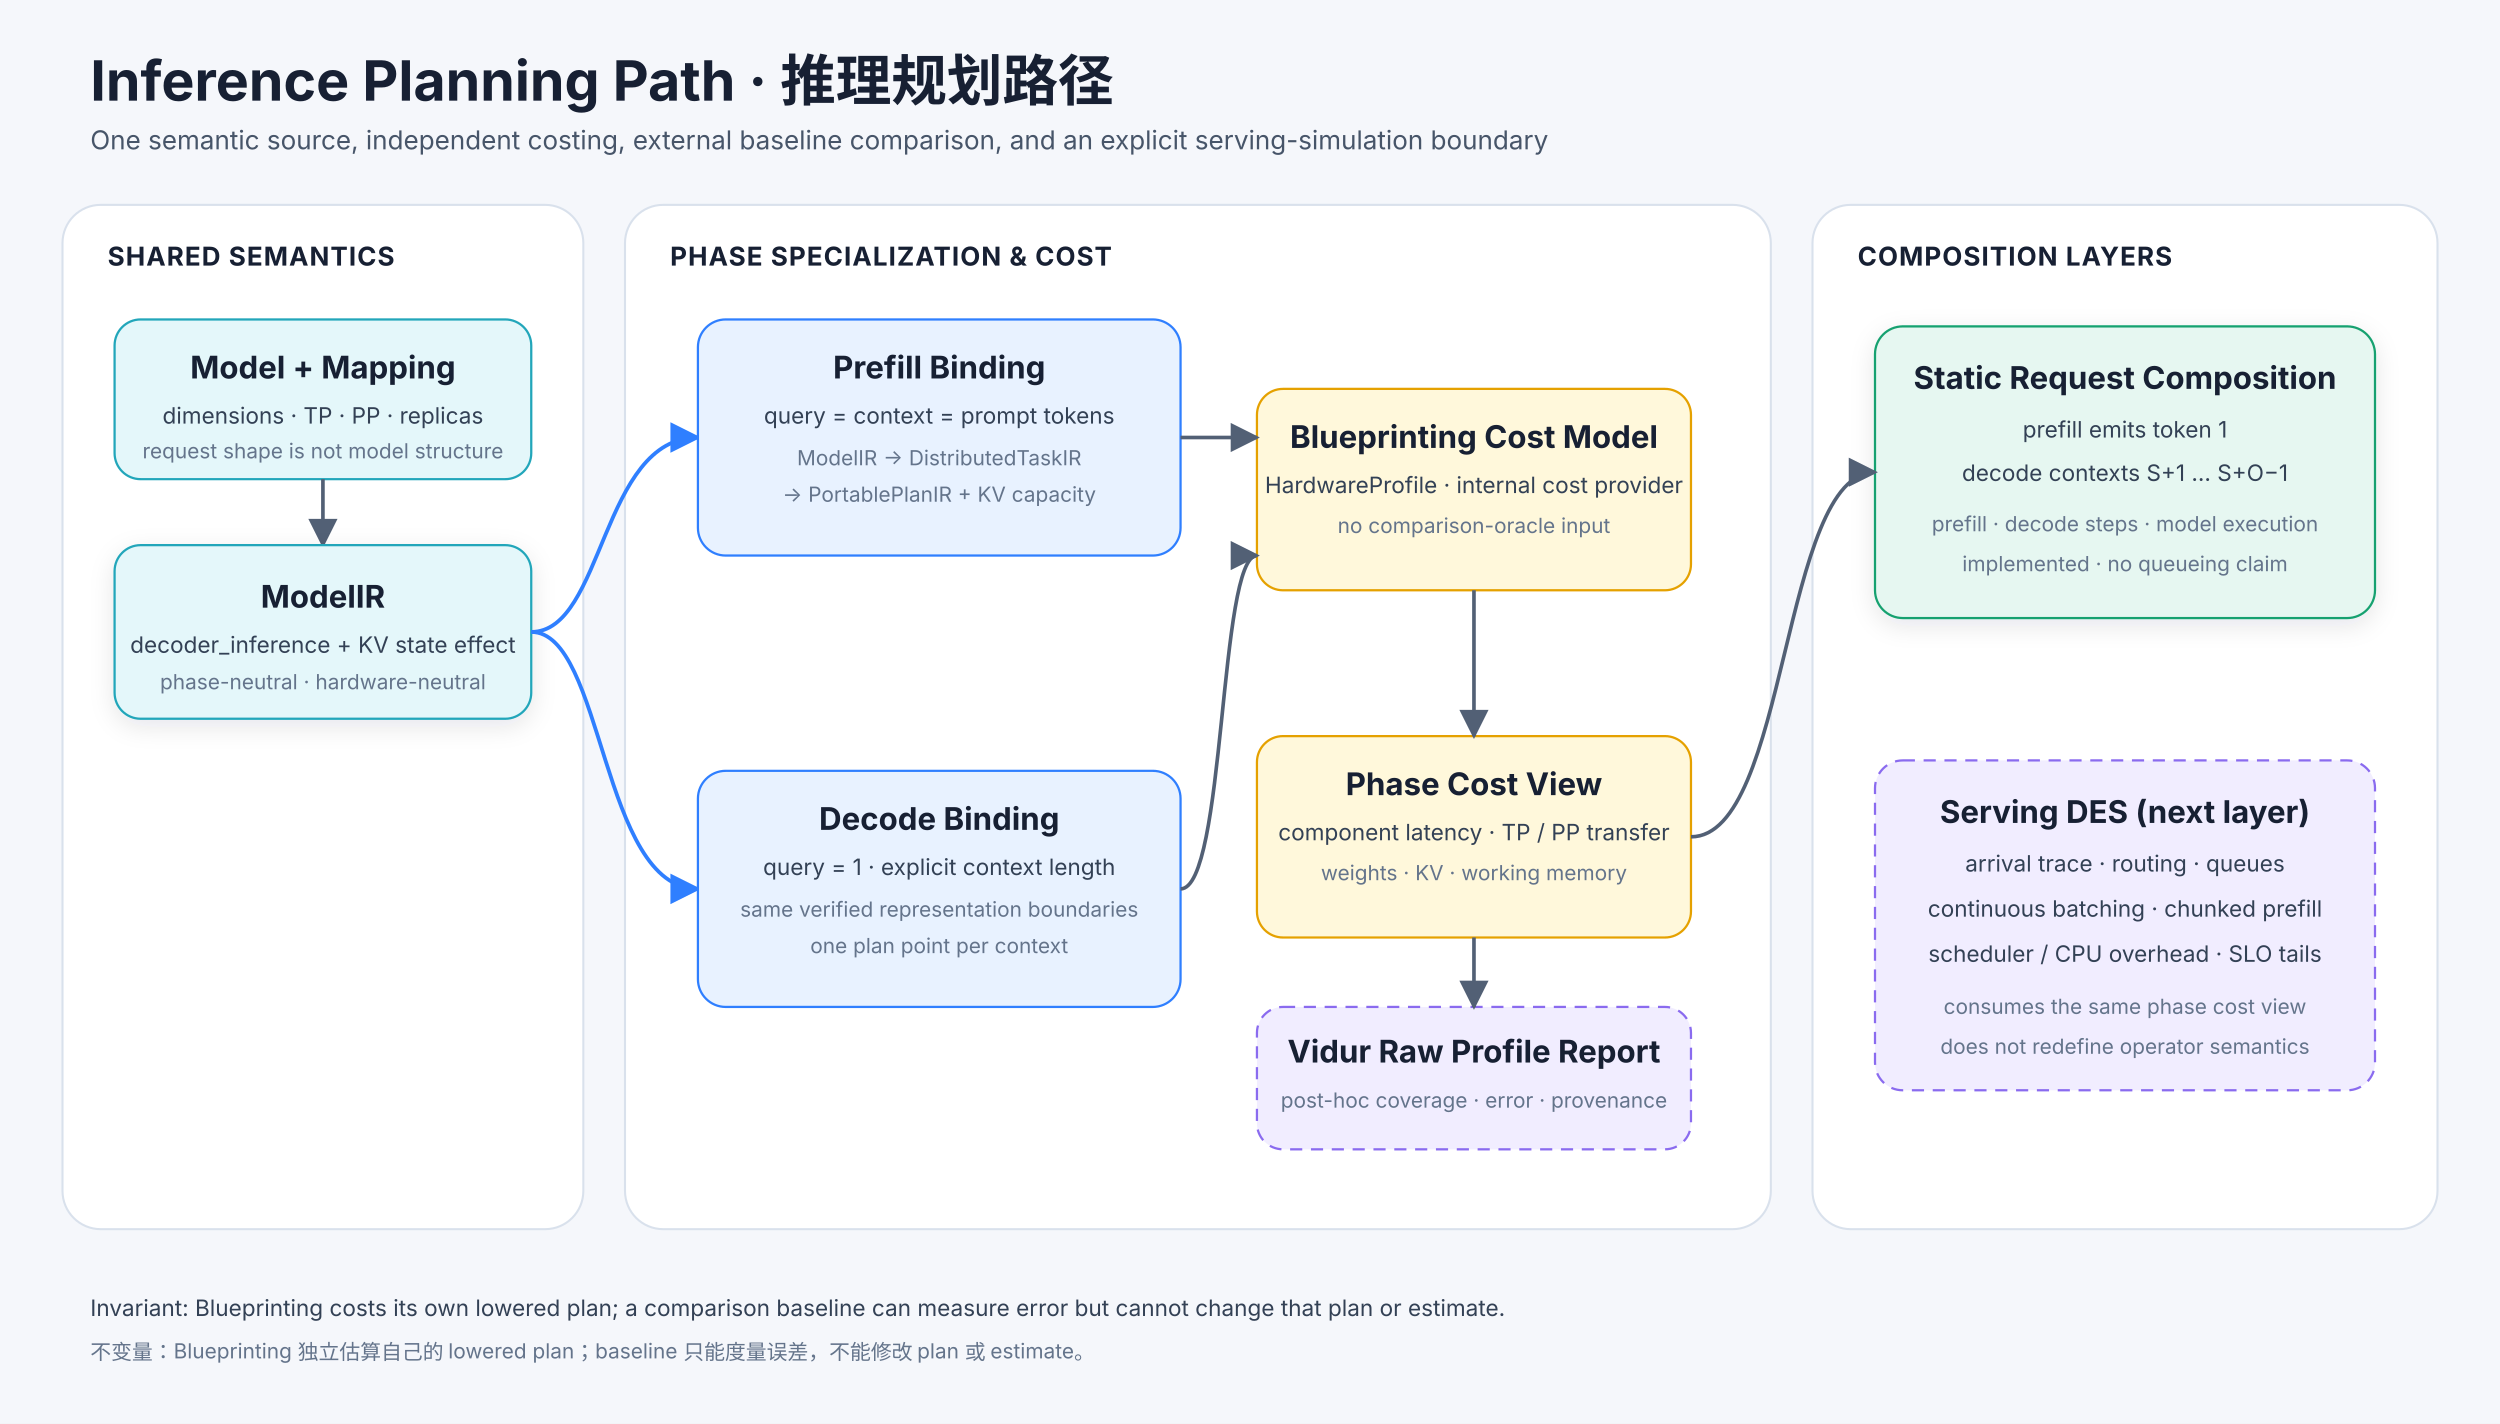
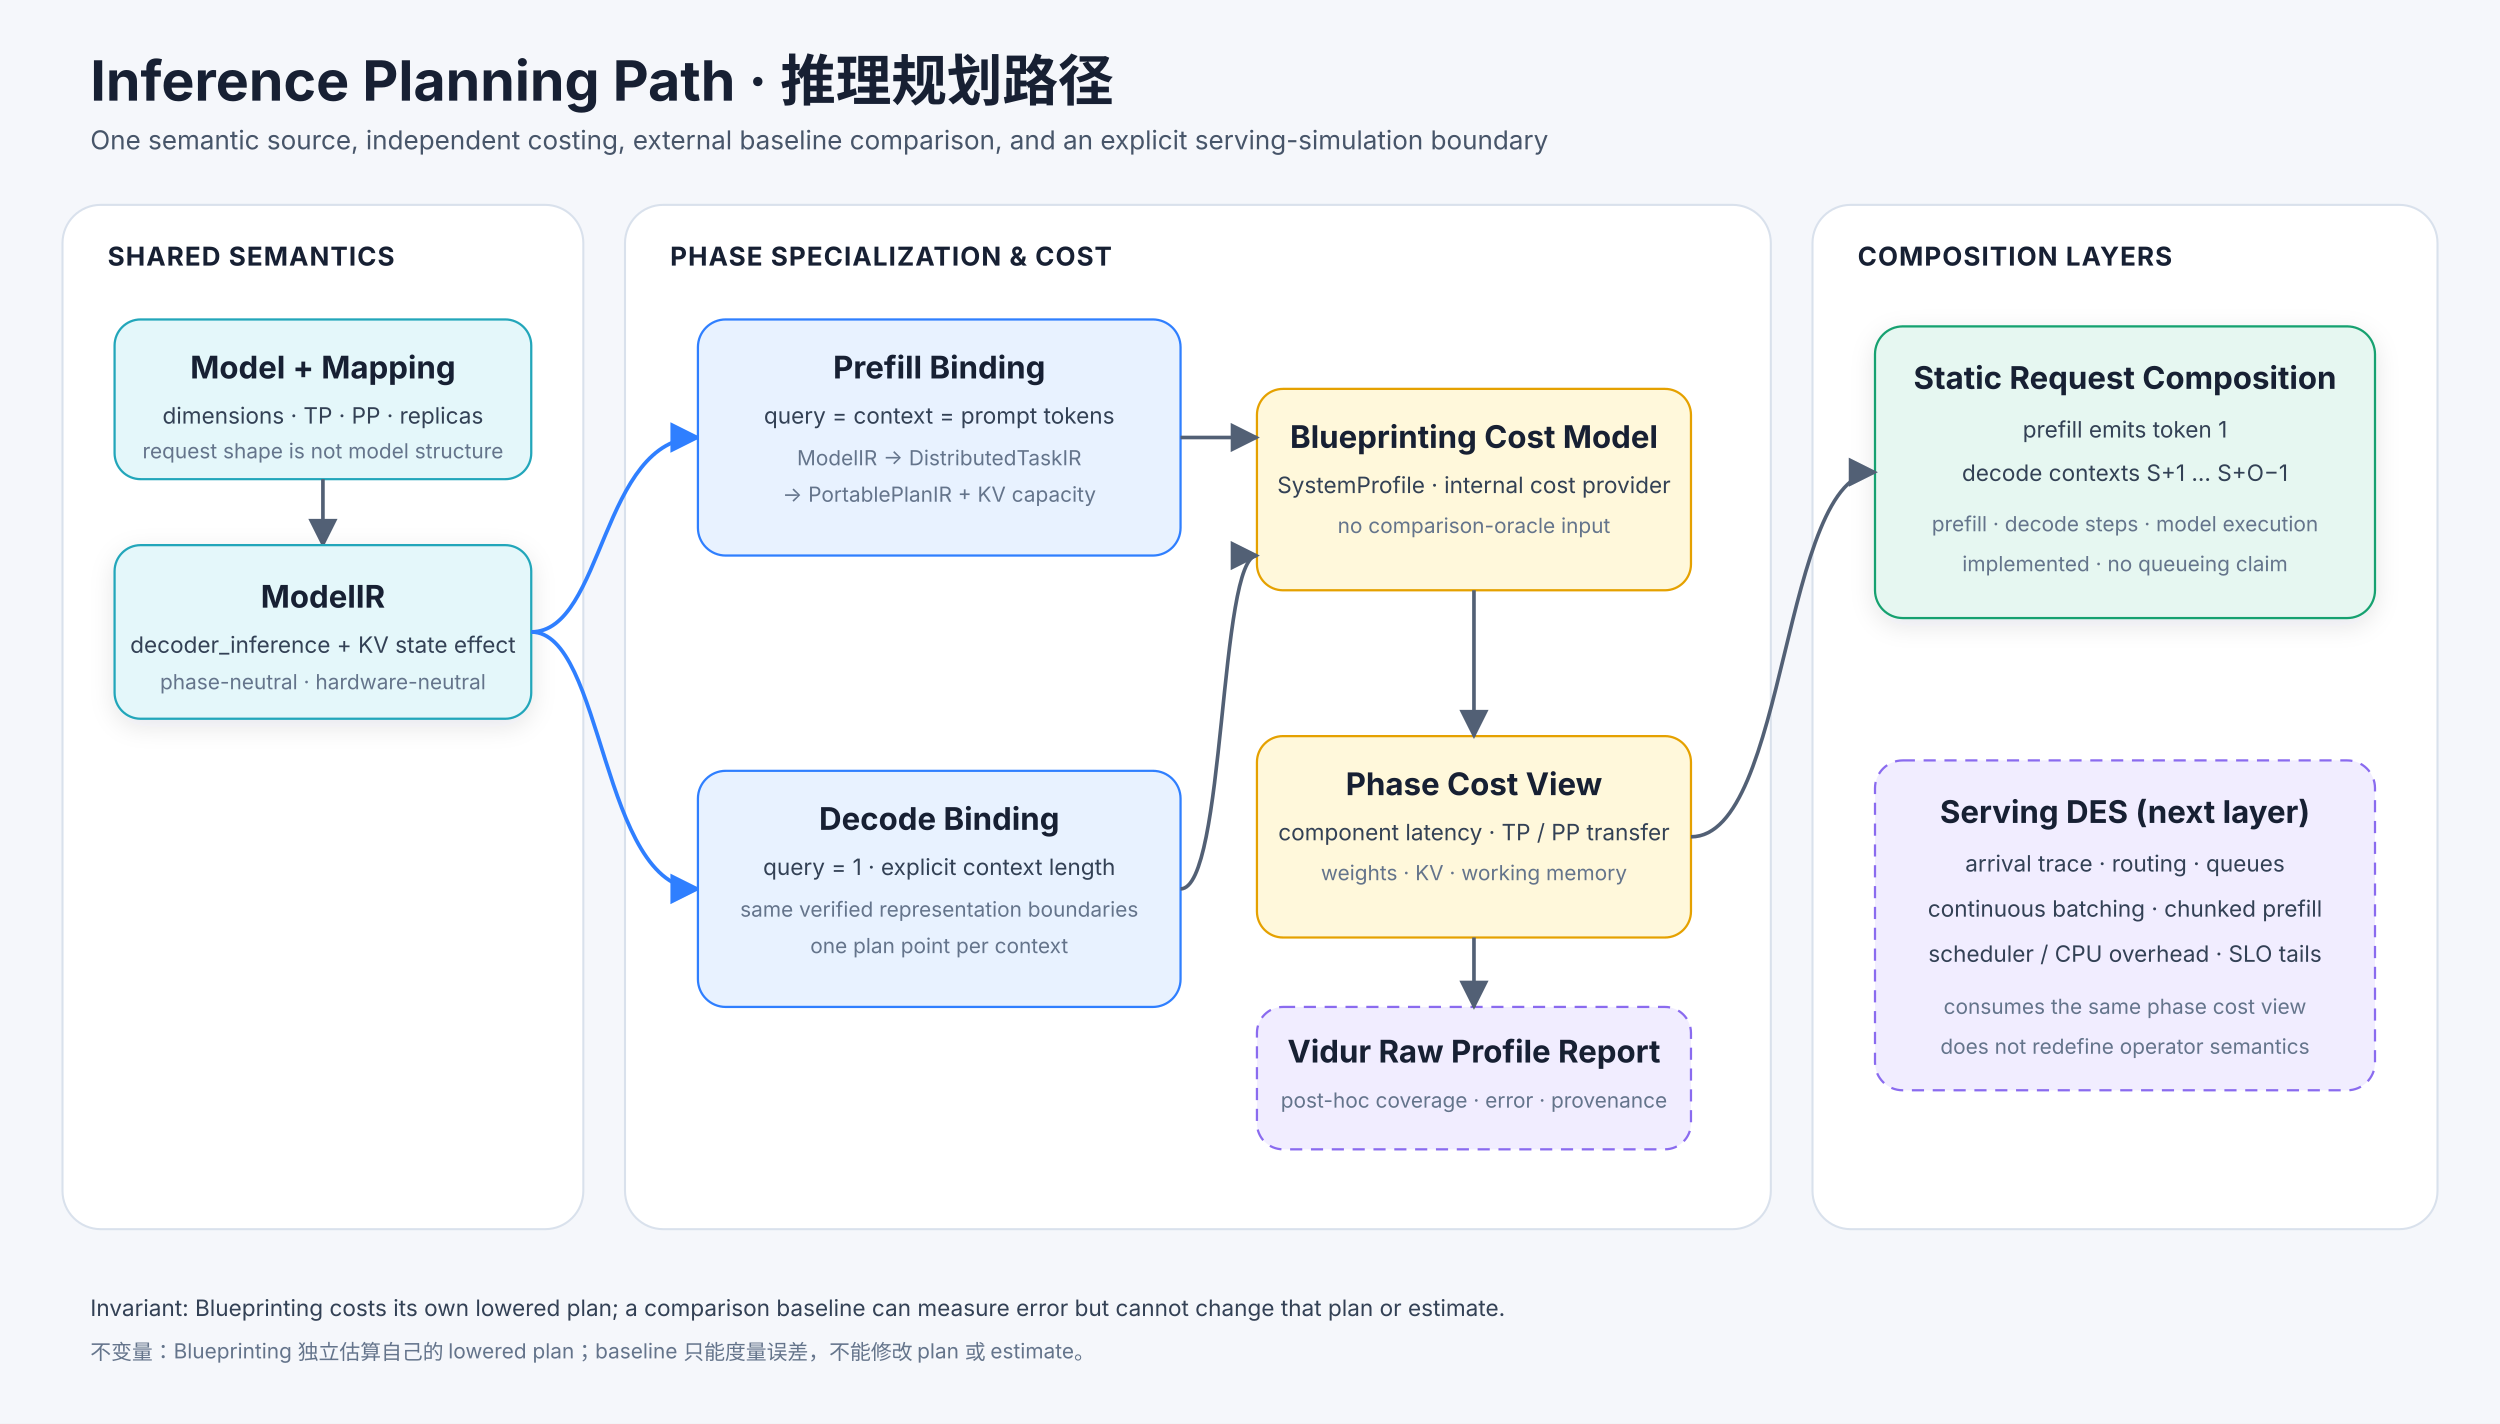
<svg xmlns="http://www.w3.org/2000/svg" width="1440" height="820" viewBox="0 0 1440 820" role="img" aria-labelledby="title desc">
  <defs>
    <filter id="shadow" x="-20%" y="-20%" width="140%" height="150%">
      <feDropShadow dx="0" dy="4" stdDeviation="7" flood-color="#172033" flood-opacity="0.10" />
    </filter>
    <marker id="arrow" viewBox="0 0 10 10" refX="9" refY="5" markerWidth="8" markerHeight="8" orient="auto">
      <path d="M0 0L10 5L0 10z" fill="#526075" />
    </marker>
    <marker id="blue" viewBox="0 0 10 10" refX="9" refY="5" markerWidth="8" markerHeight="8" orient="auto">
      <path d="M0 0L10 5L0 10z" fill="#2F7FFF" />
    </marker>
    <style>
      text{font-family:Inter,-apple-system,BlinkMacSystemFont,"Segoe UI","PingFang SC","Microsoft YaHei",sans-serif;fill:#172033}.title{font-size:32px;font-weight:700}.subtitle{font-size:15px;fill:#475569}.section{font-size:15px;font-weight:700;letter-spacing:.6px}.box-title{font-size:18px;font-weight:650}.body{font-size:13px;fill:#334155}.micro{font-size:12px;fill:#64748B}.panel{fill:#FFF;stroke:#D9E1EC;stroke-width:1.2}.semantic{fill:#E4F7FA;stroke:#22A6BA;stroke-width:1.3}.phase{fill:#E8F2FF;stroke:#2F7FFF;stroke-width:1.3}.evidence{fill:#FFF8DB;stroke:#E5A100;stroke-width:1.3}.product{fill:#E6F7F1;stroke:#18A16F;stroke-width:1.3}.future{fill:#F1EDFF;stroke:#8A6BEF;stroke-width:1.3;stroke-dasharray:7 5}.flow{fill:none;stroke:#526075;stroke-width:2.1;marker-end:url(#arrow)}.blueflow{fill:none;stroke:#2F7FFF;stroke-width:2.2;marker-end:url(#blue)}
    </style>
  </defs>
  <rect width="1440" height="820" fill="#F5F7FB" />
  <text x="52" y="58" class="title">Inference Planning Path · 推理规划路径</text>
  <text x="52" y="86" class="subtitle">One semantic source, independent costing, external baseline comparison, and an explicit serving-simulation boundary</text>
  <rect x="36" y="118" width="300" height="590" rx="22" class="panel" />
  <rect x="360" y="118" width="660" height="590" rx="22" class="panel" />
  <rect x="1044" y="118" width="360" height="590" rx="22" class="panel" />
  <text x="62" y="153" class="section" fill="#168A61">SHARED SEMANTICS</text>
  <text x="386" y="153" class="section" fill="#2F7FFF">PHASE SPECIALIZATION &amp; COST</text>
  <text x="1070" y="153" class="section" fill="#7657E8">COMPOSITION LAYERS</text>
  <rect x="66" y="184" width="240" height="92" rx="15" class="semantic" />
  <text x="186" y="218" text-anchor="middle" class="box-title">Model + Mapping</text>
  <text x="186" y="244" text-anchor="middle" class="body">dimensions · TP · PP · replicas</text>
  <text x="186" y="264" text-anchor="middle" class="micro">request shape is not model structure</text>
  <path d="M186 276V314" class="flow" />
  <rect x="66" y="314" width="240" height="100" rx="15" class="semantic" filter="url(#shadow)" />
  <text x="186" y="350" text-anchor="middle" class="box-title">ModelIR</text>
  <text x="186" y="376" text-anchor="middle" class="body">decoder_inference + KV state effect</text>
  <text x="186" y="397" text-anchor="middle" class="micro">phase-neutral · hardware-neutral</text>
  <path d="M306 364C348 364 346 252 402 252" class="blueflow" />
  <path d="M306 364C348 364 346 512 402 512" class="blueflow" />
  <rect x="402" y="184" width="278" height="136" rx="16" class="phase" />
  <text x="541" y="218" text-anchor="middle" class="box-title">Prefill Binding</text>
  <text x="541" y="244" text-anchor="middle" class="body">query = context = prompt tokens</text>
  <text x="541" y="268" text-anchor="middle" class="micro">ModelIR → DistributedTaskIR</text>
  <text x="541" y="289" text-anchor="middle" class="micro">→ PortablePlanIR + KV capacity</text>
  <rect x="402" y="444" width="278" height="136" rx="16" class="phase" />
  <text x="541" y="478" text-anchor="middle" class="box-title">Decode Binding</text>
  <text x="541" y="504" text-anchor="middle" class="body">query = 1 · explicit context length</text>
  <text x="541" y="528" text-anchor="middle" class="micro">same verified representation boundaries</text>
  <text x="541" y="549" text-anchor="middle" class="micro">one plan point per context</text>
  <rect x="724" y="224" width="250" height="116" rx="15" class="evidence" />
  <text x="849" y="258" text-anchor="middle" class="box-title">Blueprinting Cost Model</text>
-   <text x="849" y="284" text-anchor="middle" class="body">HardwareProfile · internal cost provider</text>
+   <text x="849" y="284" text-anchor="middle" class="body">SystemProfile · internal cost provider</text>
  <text x="849" y="307" text-anchor="middle" class="micro">no comparison-oracle input</text>
  <rect x="724" y="424" width="250" height="116" rx="15" class="evidence" />
  <text x="849" y="458" text-anchor="middle" class="box-title">Phase Cost View</text>
  <text x="849" y="484" text-anchor="middle" class="body">component latency · TP / PP transfer</text>
  <text x="849" y="507" text-anchor="middle" class="micro">weights · KV · working memory</text>
  <path d="M680 252H724" class="flow" />
  <path d="M680 512C706 512 702 320 724 320" class="flow" />
  <path d="M849 340V424" class="flow" />
  <rect x="724" y="580" width="250" height="82" rx="15" class="future" />
  <text x="849" y="612" text-anchor="middle" class="box-title">Vidur Raw Profile Report</text>
  <text x="849" y="638" text-anchor="middle" class="micro">post-hoc coverage · error · provenance</text>
  <path d="M849 540V580" class="flow" />
  <rect x="1080" y="188" width="288" height="168" rx="16" class="product" filter="url(#shadow)" />
  <text x="1224" y="224" text-anchor="middle" class="box-title">Static Request Composition</text>
  <text x="1224" y="252" text-anchor="middle" class="body">prefill emits token 1</text>
  <text x="1224" y="277" text-anchor="middle" class="body">decode contexts S+1 … S+O−1</text>
  <text x="1224" y="306" text-anchor="middle" class="micro">prefill · decode steps · model execution</text>
  <text x="1224" y="329" text-anchor="middle" class="micro">implemented · no queueing claim</text>
  <path d="M974 482C1030 482 1026 272 1080 272" class="flow" />
  <rect x="1080" y="438" width="288" height="190" rx="16" class="future" />
  <text x="1224" y="474" text-anchor="middle" class="box-title">Serving DES (next layer)</text>
  <text x="1224" y="502" text-anchor="middle" class="body">arrival trace · routing · queues</text>
  <text x="1224" y="528" text-anchor="middle" class="body">continuous batching · chunked prefill</text>
  <text x="1224" y="554" text-anchor="middle" class="body">scheduler / CPU overhead · SLO tails</text>
  <text x="1224" y="584" text-anchor="middle" class="micro">consumes the same phase cost view</text>
  <text x="1224" y="607" text-anchor="middle" class="micro">does not redefine operator semantics</text>
  <text x="52" y="758" class="body">Invariant: Blueprinting costs its own lowered plan; a comparison baseline can measure error but cannot change that plan or estimate.</text>
  <text x="52" y="783" class="micro">不变量：Blueprinting 独立估算自己的 lowered plan；baseline 只能度量误差，不能修改 plan 或 estimate。</text>
</svg>
